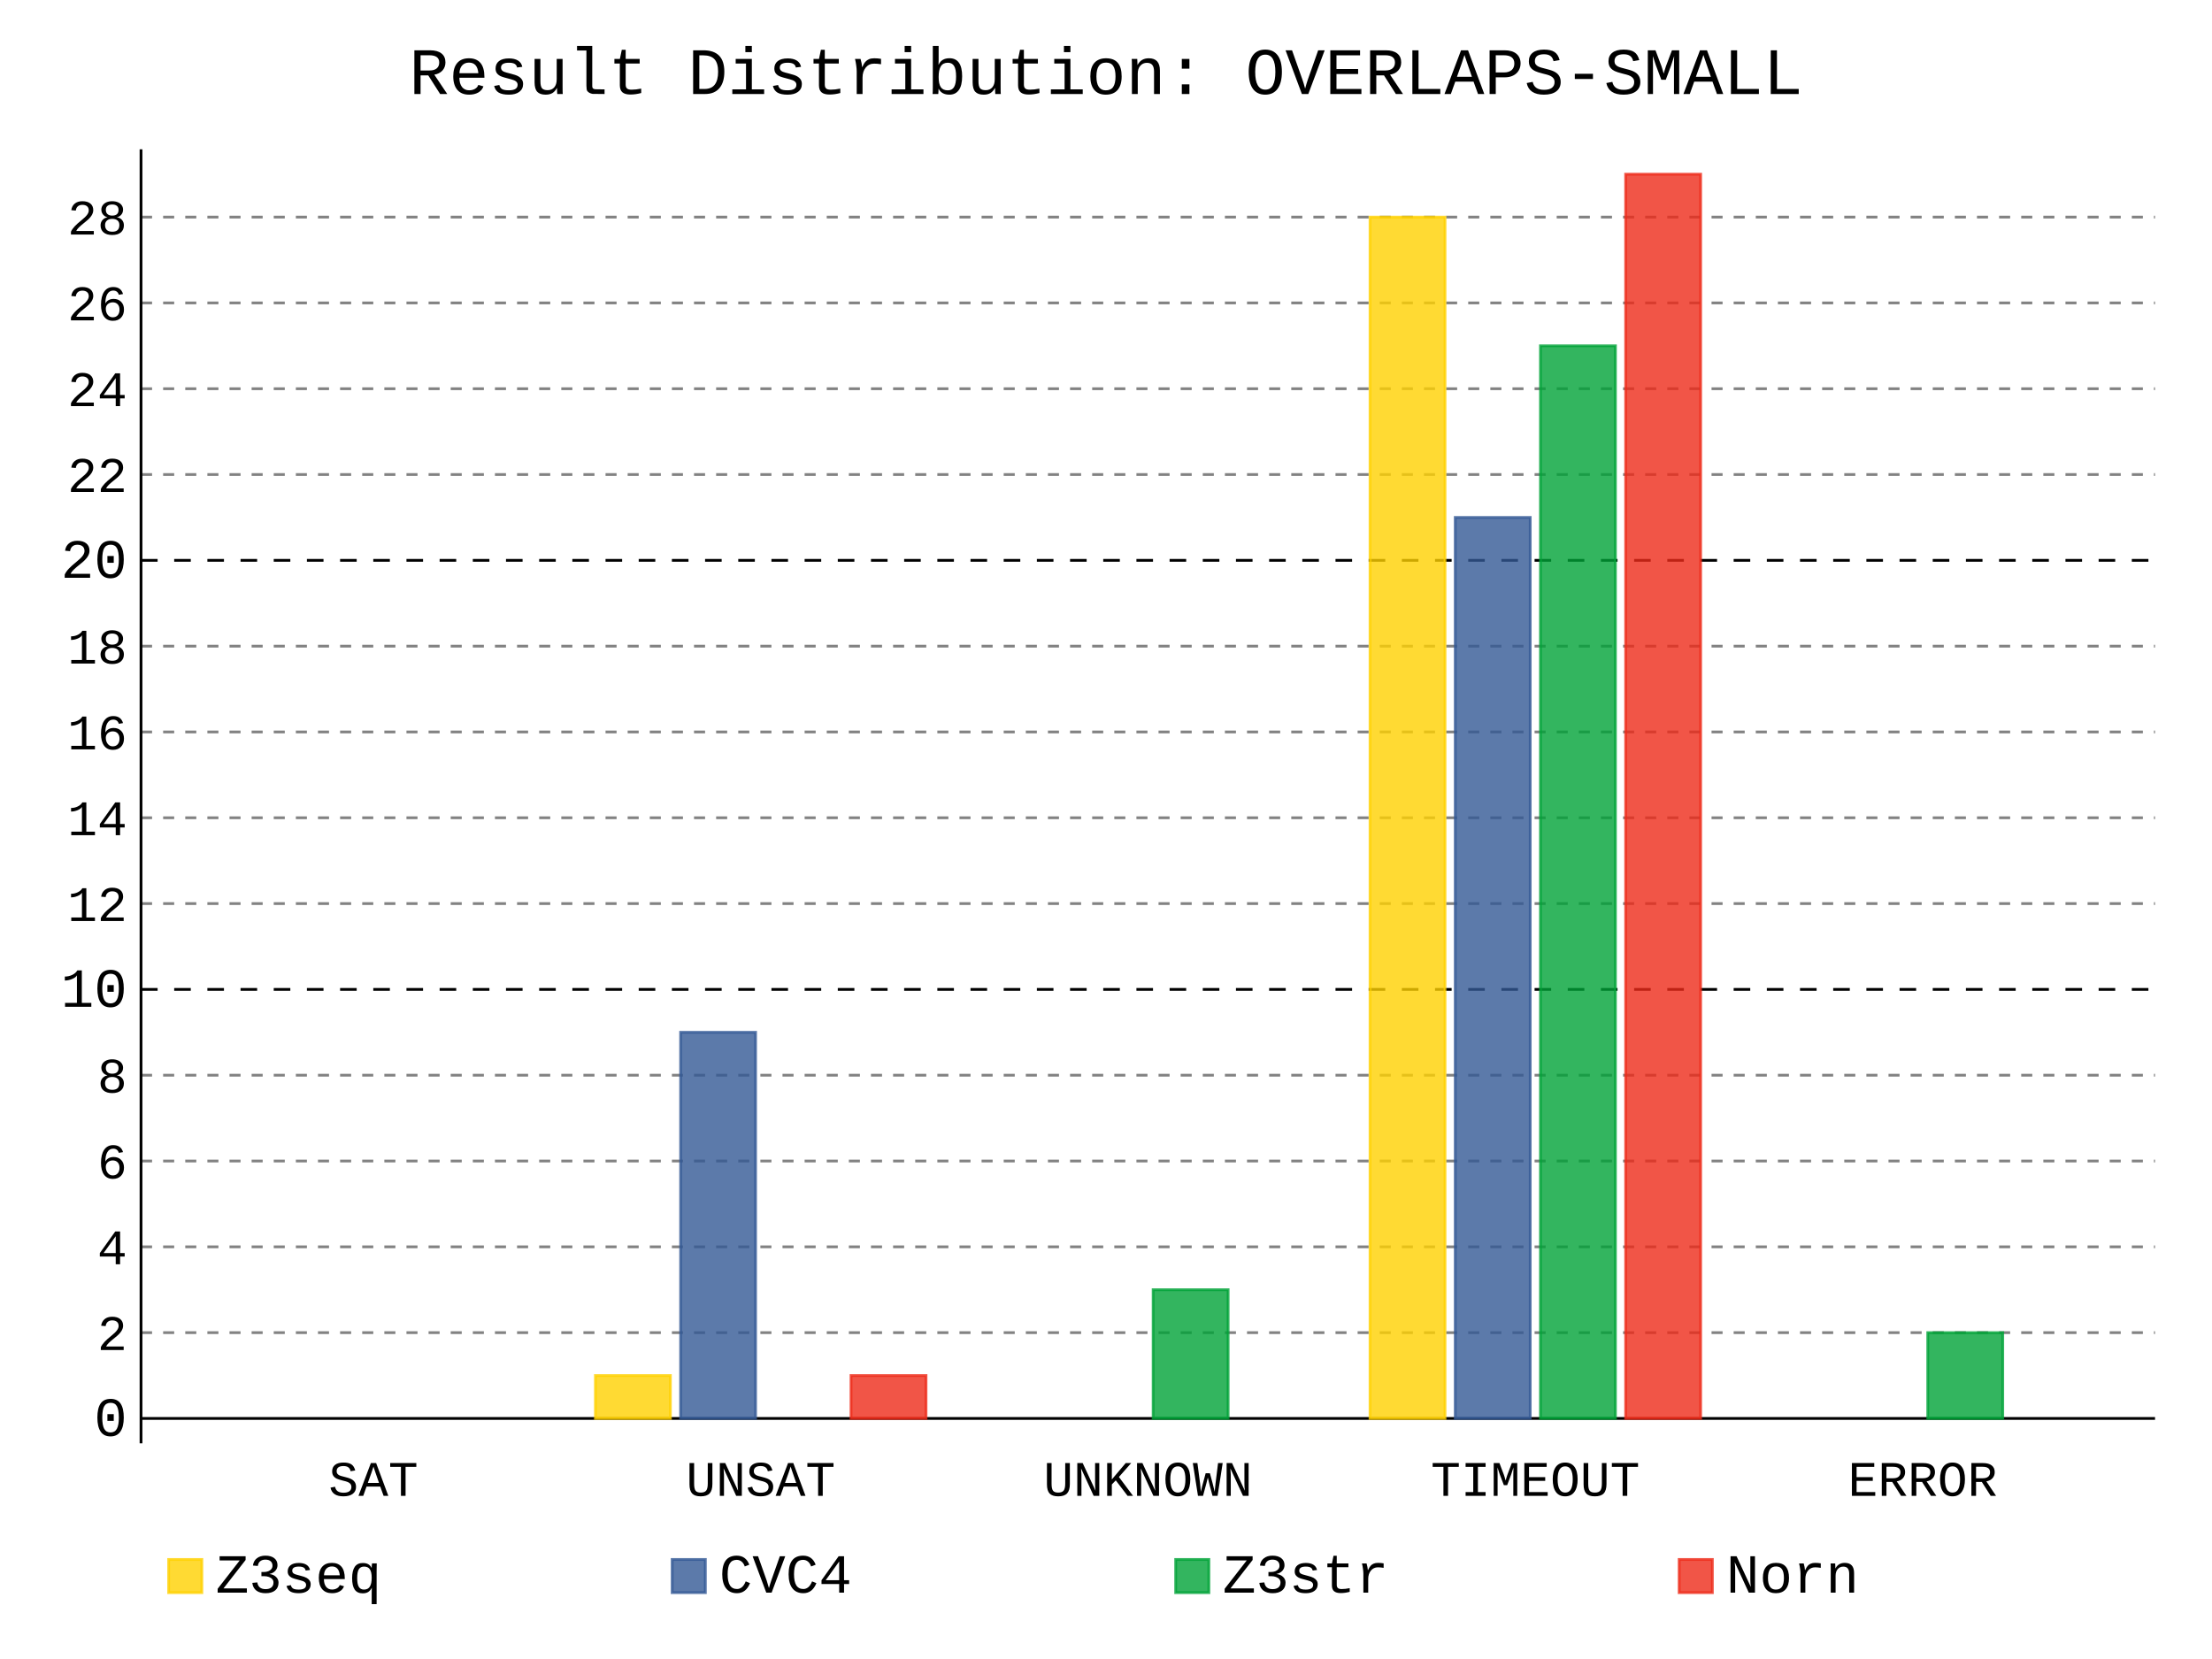
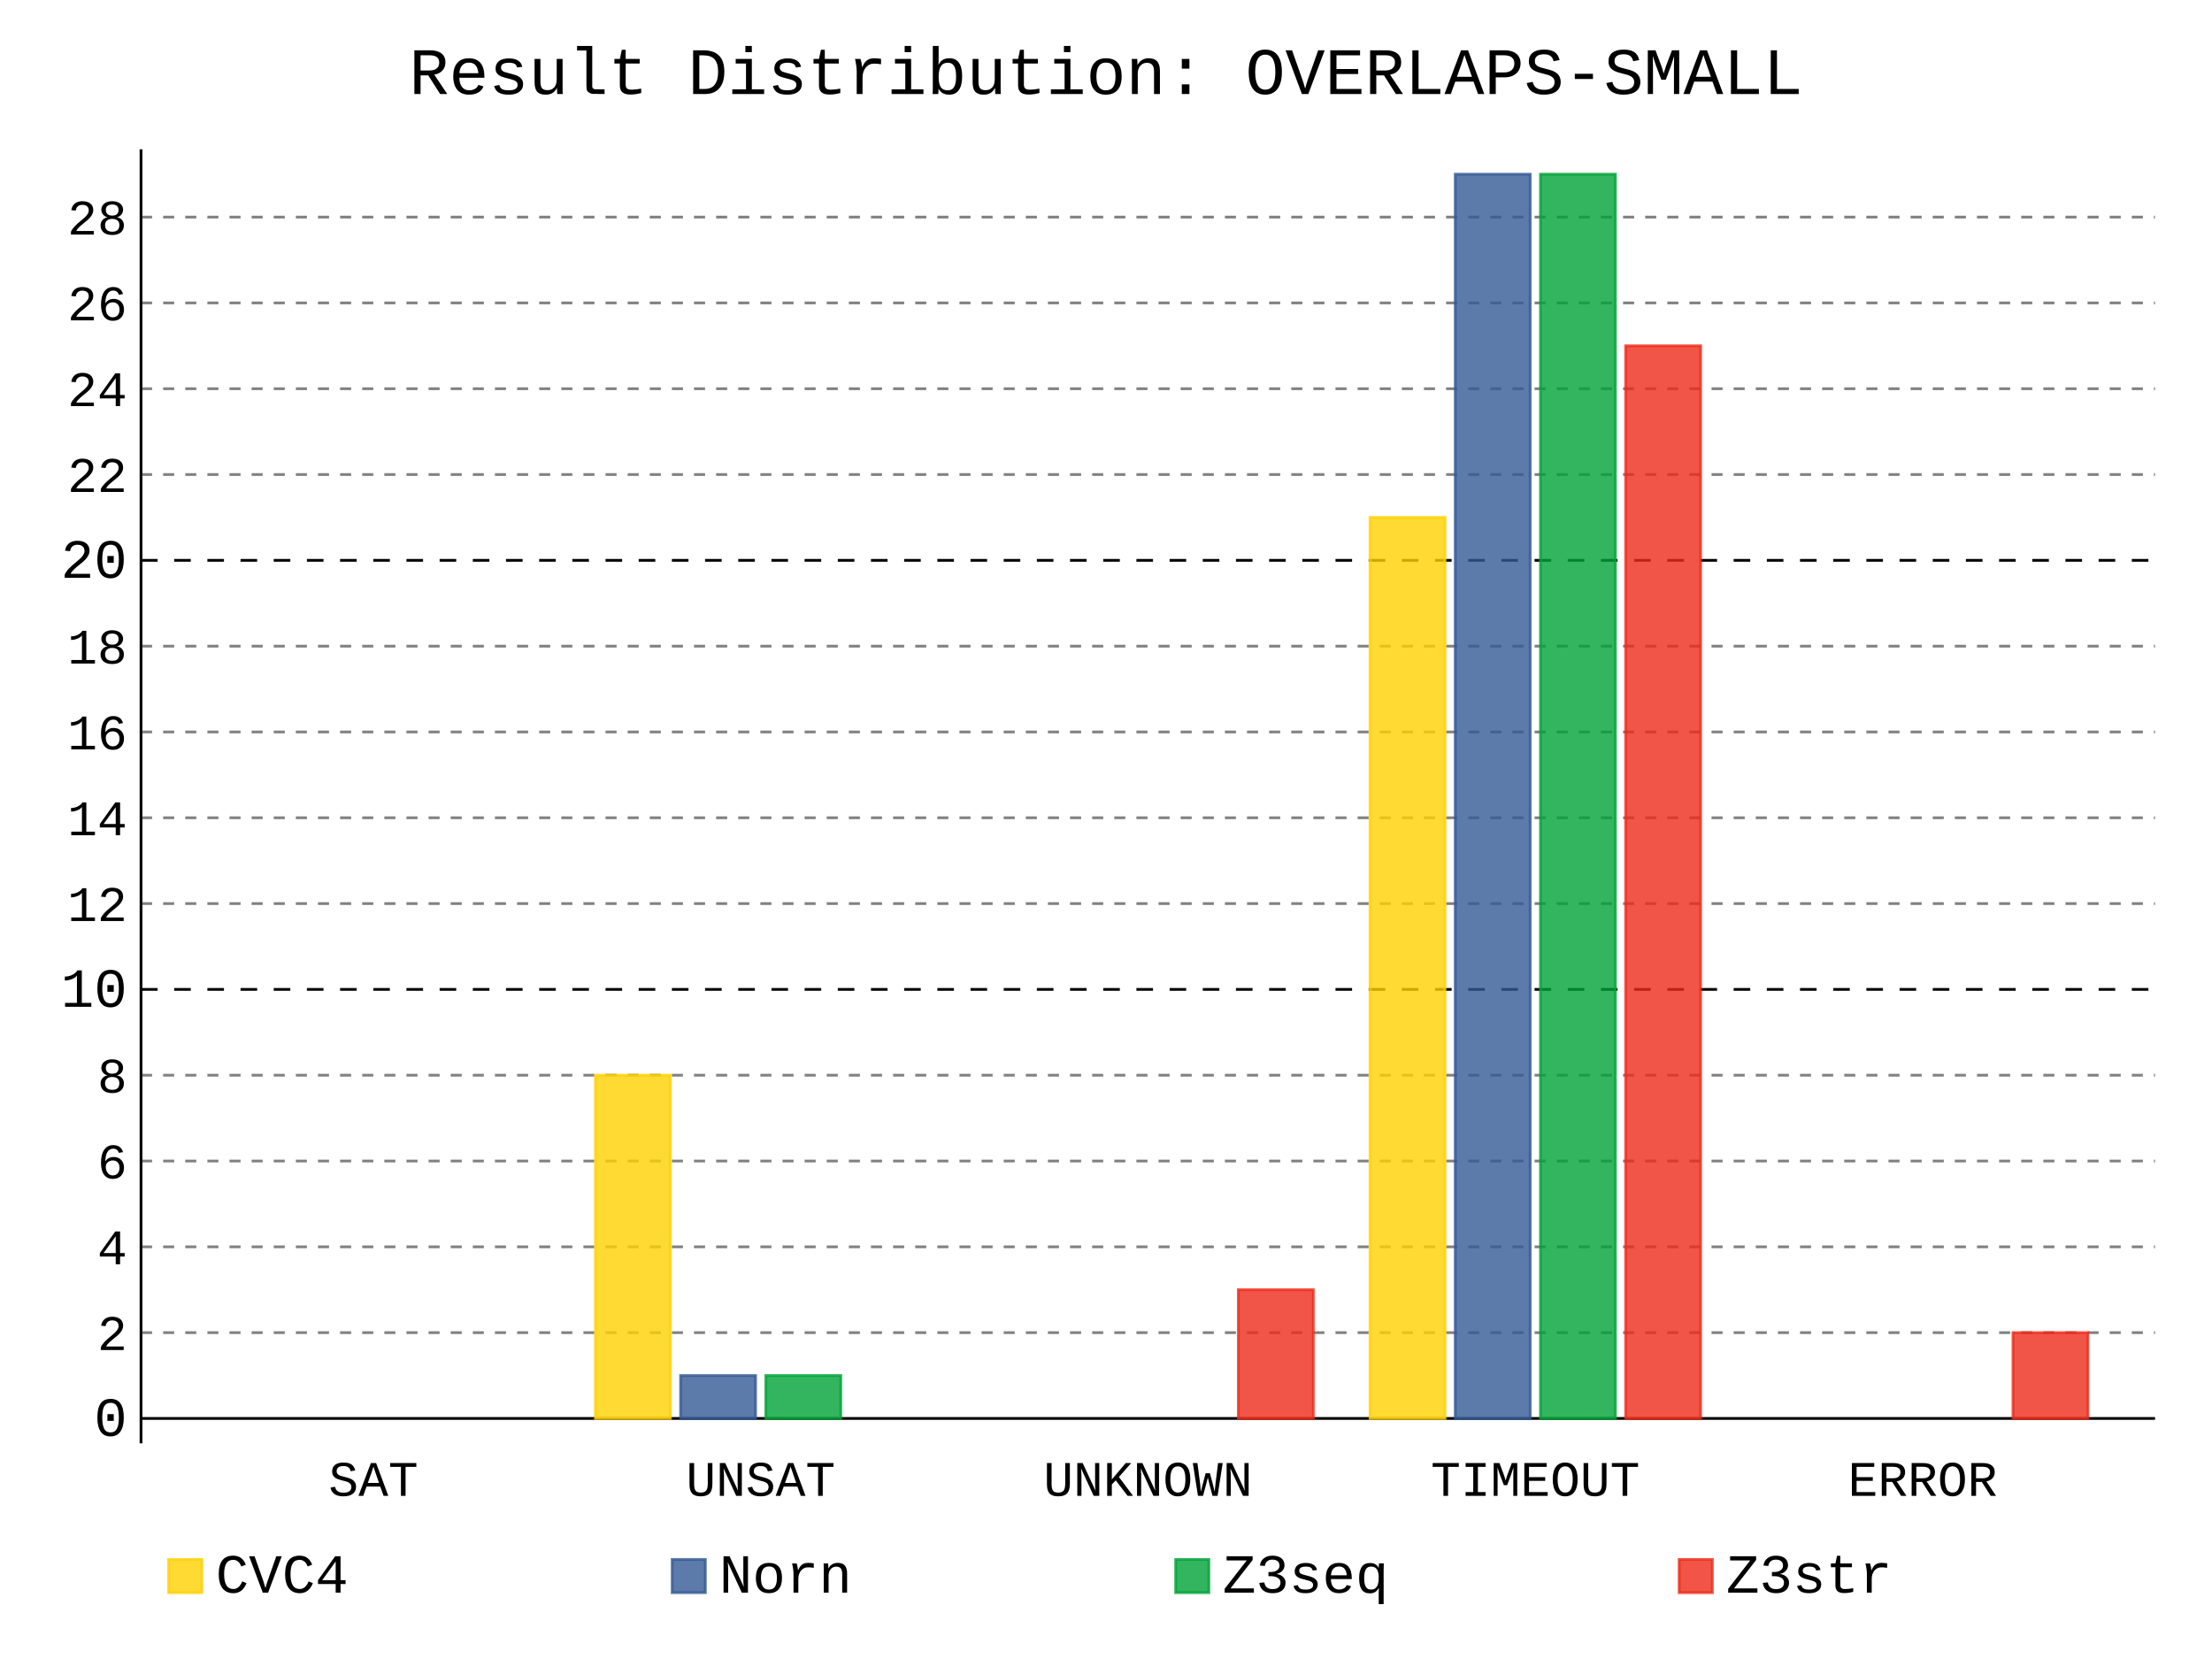
- <svg xmlns="http://www.w3.org/2000/svg" id="chart-5fb377ef-5f19-4d54-b023-c1e5f8ecd42f" class="pygal-chart" viewBox="0 0 800 600">
+ <svg xmlns="http://www.w3.org/2000/svg" id="chart-197fc062-15d6-4f9e-81ff-cb6b479e7606" class="pygal-chart" viewBox="0 0 800 600">
  <defs>
-     <style type="text/css">#chart-5fb377ef-5f19-4d54-b023-c1e5f8ecd42f{-webkit-user-select:none;-webkit-font-smoothing:antialiased;font-family:Consolas,"Liberation Mono",Menlo,Courier,monospace}#chart-5fb377ef-5f19-4d54-b023-c1e5f8ecd42f .title{font-family:Consolas,"Liberation Mono",Menlo,Courier,monospace;font-size:24px}#chart-5fb377ef-5f19-4d54-b023-c1e5f8ecd42f .legends .legend text{font-family:Consolas,"Liberation Mono",Menlo,Courier,monospace;font-size:20px}#chart-5fb377ef-5f19-4d54-b023-c1e5f8ecd42f .axis text{font-family:Consolas,"Liberation Mono",Menlo,Courier,monospace;font-size:18px}#chart-5fb377ef-5f19-4d54-b023-c1e5f8ecd42f .axis text.major{font-family:Consolas,"Liberation Mono",Menlo,Courier,monospace;font-size:20px}#chart-5fb377ef-5f19-4d54-b023-c1e5f8ecd42f .text-overlay text.value{font-family:Consolas,"Liberation Mono",Menlo,Courier,monospace;font-size:22px}#chart-5fb377ef-5f19-4d54-b023-c1e5f8ecd42f .text-overlay text.label{font-family:Consolas,"Liberation Mono",Menlo,Courier,monospace;font-size:20px}#chart-5fb377ef-5f19-4d54-b023-c1e5f8ecd42f .tooltip{font-family:Consolas,"Liberation Mono",Menlo,Courier,monospace;font-size:20px}#chart-5fb377ef-5f19-4d54-b023-c1e5f8ecd42f text.no_data{font-family:Consolas,"Liberation Mono",Menlo,Courier,monospace;font-size:64px}
- #chart-5fb377ef-5f19-4d54-b023-c1e5f8ecd42f{background-color:#FFFFFF}#chart-5fb377ef-5f19-4d54-b023-c1e5f8ecd42f path,#chart-5fb377ef-5f19-4d54-b023-c1e5f8ecd42f line,#chart-5fb377ef-5f19-4d54-b023-c1e5f8ecd42f rect,#chart-5fb377ef-5f19-4d54-b023-c1e5f8ecd42f circle{-webkit-transition:100ms;-moz-transition:100ms;transition:100ms}#chart-5fb377ef-5f19-4d54-b023-c1e5f8ecd42f .graph &gt; .background{fill:#FFFFFF}#chart-5fb377ef-5f19-4d54-b023-c1e5f8ecd42f .plot &gt; .background{fill:#FFFFFF}#chart-5fb377ef-5f19-4d54-b023-c1e5f8ecd42f .graph{fill:#000000}#chart-5fb377ef-5f19-4d54-b023-c1e5f8ecd42f text.no_data{fill:#000000}#chart-5fb377ef-5f19-4d54-b023-c1e5f8ecd42f .title{fill:#000000}#chart-5fb377ef-5f19-4d54-b023-c1e5f8ecd42f .legends .legend text{fill:#000000}#chart-5fb377ef-5f19-4d54-b023-c1e5f8ecd42f .legends .legend:hover text{fill:#000000}#chart-5fb377ef-5f19-4d54-b023-c1e5f8ecd42f .axis .line{stroke:#000000}#chart-5fb377ef-5f19-4d54-b023-c1e5f8ecd42f .axis .guide.line{stroke:#828282}#chart-5fb377ef-5f19-4d54-b023-c1e5f8ecd42f .axis .major.line{stroke:#000000}#chart-5fb377ef-5f19-4d54-b023-c1e5f8ecd42f .axis text.major{fill:#000000}#chart-5fb377ef-5f19-4d54-b023-c1e5f8ecd42f .axis.y .guides:hover .guide.line,#chart-5fb377ef-5f19-4d54-b023-c1e5f8ecd42f .line-graph .axis.x .guides:hover .guide.line,#chart-5fb377ef-5f19-4d54-b023-c1e5f8ecd42f .stackedline-graph .axis.x .guides:hover .guide.line,#chart-5fb377ef-5f19-4d54-b023-c1e5f8ecd42f .xy-graph .axis.x .guides:hover .guide.line{stroke:#000000}#chart-5fb377ef-5f19-4d54-b023-c1e5f8ecd42f .axis .guides:hover text{fill:#000000}#chart-5fb377ef-5f19-4d54-b023-c1e5f8ecd42f .reactive{fill-opacity:.8;stroke-opacity:.8}#chart-5fb377ef-5f19-4d54-b023-c1e5f8ecd42f .ci{stroke:#000000}#chart-5fb377ef-5f19-4d54-b023-c1e5f8ecd42f .reactive.active,#chart-5fb377ef-5f19-4d54-b023-c1e5f8ecd42f .active .reactive{fill-opacity:.9;stroke-opacity:.9;stroke-width:4}#chart-5fb377ef-5f19-4d54-b023-c1e5f8ecd42f .ci .reactive.active{stroke-width:1.5}#chart-5fb377ef-5f19-4d54-b023-c1e5f8ecd42f .series text{fill:#000000}#chart-5fb377ef-5f19-4d54-b023-c1e5f8ecd42f .tooltip rect{fill:#FFFFFF;stroke:#000000;-webkit-transition:opacity 100ms;-moz-transition:opacity 100ms;transition:opacity 100ms}#chart-5fb377ef-5f19-4d54-b023-c1e5f8ecd42f .tooltip .label{fill:#000000}#chart-5fb377ef-5f19-4d54-b023-c1e5f8ecd42f .tooltip .label{fill:#000000}#chart-5fb377ef-5f19-4d54-b023-c1e5f8ecd42f .tooltip .legend{font-size:.8em;fill:#828282}#chart-5fb377ef-5f19-4d54-b023-c1e5f8ecd42f .tooltip .x_label{font-size:.6em;fill:#000000}#chart-5fb377ef-5f19-4d54-b023-c1e5f8ecd42f .tooltip .xlink{font-size:.5em;text-decoration:underline}#chart-5fb377ef-5f19-4d54-b023-c1e5f8ecd42f .tooltip .value{font-size:1.5em}#chart-5fb377ef-5f19-4d54-b023-c1e5f8ecd42f .bound{font-size:.5em}#chart-5fb377ef-5f19-4d54-b023-c1e5f8ecd42f .max-value{font-size:.75em;fill:#828282}#chart-5fb377ef-5f19-4d54-b023-c1e5f8ecd42f .map-element{fill:#FFFFFF;stroke:#828282 !important}#chart-5fb377ef-5f19-4d54-b023-c1e5f8ecd42f .map-element .reactive{fill-opacity:inherit;stroke-opacity:inherit}#chart-5fb377ef-5f19-4d54-b023-c1e5f8ecd42f .color-0,#chart-5fb377ef-5f19-4d54-b023-c1e5f8ecd42f .color-0 a:visited{stroke:#FFD000;fill:#FFD000}#chart-5fb377ef-5f19-4d54-b023-c1e5f8ecd42f .color-1,#chart-5fb377ef-5f19-4d54-b023-c1e5f8ecd42f .color-1 a:visited{stroke:#345995;fill:#345995}#chart-5fb377ef-5f19-4d54-b023-c1e5f8ecd42f .color-2,#chart-5fb377ef-5f19-4d54-b023-c1e5f8ecd42f .color-2 a:visited{stroke:#01A337;fill:#01A337}#chart-5fb377ef-5f19-4d54-b023-c1e5f8ecd42f .color-3,#chart-5fb377ef-5f19-4d54-b023-c1e5f8ecd42f .color-3 a:visited{stroke:#ED2B1A;fill:#ED2B1A}#chart-5fb377ef-5f19-4d54-b023-c1e5f8ecd42f .text-overlay .color-0 text{fill:black}#chart-5fb377ef-5f19-4d54-b023-c1e5f8ecd42f .text-overlay .color-1 text{fill:black}#chart-5fb377ef-5f19-4d54-b023-c1e5f8ecd42f .text-overlay .color-2 text{fill:black}#chart-5fb377ef-5f19-4d54-b023-c1e5f8ecd42f .text-overlay .color-3 text{fill:black}
- #chart-5fb377ef-5f19-4d54-b023-c1e5f8ecd42f text.no_data{text-anchor:middle}#chart-5fb377ef-5f19-4d54-b023-c1e5f8ecd42f .guide.line{fill:none}#chart-5fb377ef-5f19-4d54-b023-c1e5f8ecd42f .centered{text-anchor:middle}#chart-5fb377ef-5f19-4d54-b023-c1e5f8ecd42f .title{text-anchor:middle}#chart-5fb377ef-5f19-4d54-b023-c1e5f8ecd42f .legends .legend text{fill-opacity:1}#chart-5fb377ef-5f19-4d54-b023-c1e5f8ecd42f .axis.x text{text-anchor:middle}#chart-5fb377ef-5f19-4d54-b023-c1e5f8ecd42f .axis.x:not(.web) text[transform]{text-anchor:start}#chart-5fb377ef-5f19-4d54-b023-c1e5f8ecd42f .axis.x:not(.web) text[transform].backwards{text-anchor:end}#chart-5fb377ef-5f19-4d54-b023-c1e5f8ecd42f .axis.y text{text-anchor:end}#chart-5fb377ef-5f19-4d54-b023-c1e5f8ecd42f .axis.y text[transform].backwards{text-anchor:start}#chart-5fb377ef-5f19-4d54-b023-c1e5f8ecd42f .axis.y2 text{text-anchor:start}#chart-5fb377ef-5f19-4d54-b023-c1e5f8ecd42f .axis.y2 text[transform].backwards{text-anchor:end}#chart-5fb377ef-5f19-4d54-b023-c1e5f8ecd42f .axis .guide.line{stroke-dasharray:4,4}#chart-5fb377ef-5f19-4d54-b023-c1e5f8ecd42f .axis .major.guide.line{stroke-dasharray:6,6}#chart-5fb377ef-5f19-4d54-b023-c1e5f8ecd42f .horizontal .axis.y .guide.line,#chart-5fb377ef-5f19-4d54-b023-c1e5f8ecd42f .horizontal .axis.y2 .guide.line,#chart-5fb377ef-5f19-4d54-b023-c1e5f8ecd42f .vertical .axis.x .guide.line{opacity:0}#chart-5fb377ef-5f19-4d54-b023-c1e5f8ecd42f .horizontal .axis.always_show .guide.line,#chart-5fb377ef-5f19-4d54-b023-c1e5f8ecd42f .vertical .axis.always_show .guide.line{opacity:1 !important}#chart-5fb377ef-5f19-4d54-b023-c1e5f8ecd42f .axis.y .guides:hover .guide.line,#chart-5fb377ef-5f19-4d54-b023-c1e5f8ecd42f .axis.y2 .guides:hover .guide.line,#chart-5fb377ef-5f19-4d54-b023-c1e5f8ecd42f .axis.x .guides:hover .guide.line{opacity:1}#chart-5fb377ef-5f19-4d54-b023-c1e5f8ecd42f .axis .guides:hover text{opacity:1}#chart-5fb377ef-5f19-4d54-b023-c1e5f8ecd42f .nofill{fill:none}#chart-5fb377ef-5f19-4d54-b023-c1e5f8ecd42f .subtle-fill{fill-opacity:.2}#chart-5fb377ef-5f19-4d54-b023-c1e5f8ecd42f .dot{stroke-width:1px;fill-opacity:1}#chart-5fb377ef-5f19-4d54-b023-c1e5f8ecd42f .dot.active{stroke-width:5px}#chart-5fb377ef-5f19-4d54-b023-c1e5f8ecd42f .dot.negative{fill:transparent}#chart-5fb377ef-5f19-4d54-b023-c1e5f8ecd42f text,#chart-5fb377ef-5f19-4d54-b023-c1e5f8ecd42f tspan{stroke:none !important}#chart-5fb377ef-5f19-4d54-b023-c1e5f8ecd42f .series text.active{opacity:1}#chart-5fb377ef-5f19-4d54-b023-c1e5f8ecd42f .tooltip rect{fill-opacity:.95;stroke-width:.5}#chart-5fb377ef-5f19-4d54-b023-c1e5f8ecd42f .tooltip text{fill-opacity:1}#chart-5fb377ef-5f19-4d54-b023-c1e5f8ecd42f .showable{visibility:hidden}#chart-5fb377ef-5f19-4d54-b023-c1e5f8ecd42f .showable.shown{visibility:visible}#chart-5fb377ef-5f19-4d54-b023-c1e5f8ecd42f .gauge-background{fill:rgba(229,229,229,1);stroke:none}#chart-5fb377ef-5f19-4d54-b023-c1e5f8ecd42f .bg-lines{stroke:#FFFFFF;stroke-width:2px}</style>
+     <style type="text/css">#chart-197fc062-15d6-4f9e-81ff-cb6b479e7606{-webkit-user-select:none;-webkit-font-smoothing:antialiased;font-family:Consolas,"Liberation Mono",Menlo,Courier,monospace}#chart-197fc062-15d6-4f9e-81ff-cb6b479e7606 .title{font-family:Consolas,"Liberation Mono",Menlo,Courier,monospace;font-size:24px}#chart-197fc062-15d6-4f9e-81ff-cb6b479e7606 .legends .legend text{font-family:Consolas,"Liberation Mono",Menlo,Courier,monospace;font-size:20px}#chart-197fc062-15d6-4f9e-81ff-cb6b479e7606 .axis text{font-family:Consolas,"Liberation Mono",Menlo,Courier,monospace;font-size:18px}#chart-197fc062-15d6-4f9e-81ff-cb6b479e7606 .axis text.major{font-family:Consolas,"Liberation Mono",Menlo,Courier,monospace;font-size:20px}#chart-197fc062-15d6-4f9e-81ff-cb6b479e7606 .text-overlay text.value{font-family:Consolas,"Liberation Mono",Menlo,Courier,monospace;font-size:22px}#chart-197fc062-15d6-4f9e-81ff-cb6b479e7606 .text-overlay text.label{font-family:Consolas,"Liberation Mono",Menlo,Courier,monospace;font-size:20px}#chart-197fc062-15d6-4f9e-81ff-cb6b479e7606 .tooltip{font-family:Consolas,"Liberation Mono",Menlo,Courier,monospace;font-size:20px}#chart-197fc062-15d6-4f9e-81ff-cb6b479e7606 text.no_data{font-family:Consolas,"Liberation Mono",Menlo,Courier,monospace;font-size:64px}
+ #chart-197fc062-15d6-4f9e-81ff-cb6b479e7606{background-color:#FFFFFF}#chart-197fc062-15d6-4f9e-81ff-cb6b479e7606 path,#chart-197fc062-15d6-4f9e-81ff-cb6b479e7606 line,#chart-197fc062-15d6-4f9e-81ff-cb6b479e7606 rect,#chart-197fc062-15d6-4f9e-81ff-cb6b479e7606 circle{-webkit-transition:100ms;-moz-transition:100ms;transition:100ms}#chart-197fc062-15d6-4f9e-81ff-cb6b479e7606 .graph &gt; .background{fill:#FFFFFF}#chart-197fc062-15d6-4f9e-81ff-cb6b479e7606 .plot &gt; .background{fill:#FFFFFF}#chart-197fc062-15d6-4f9e-81ff-cb6b479e7606 .graph{fill:#000000}#chart-197fc062-15d6-4f9e-81ff-cb6b479e7606 text.no_data{fill:#000000}#chart-197fc062-15d6-4f9e-81ff-cb6b479e7606 .title{fill:#000000}#chart-197fc062-15d6-4f9e-81ff-cb6b479e7606 .legends .legend text{fill:#000000}#chart-197fc062-15d6-4f9e-81ff-cb6b479e7606 .legends .legend:hover text{fill:#000000}#chart-197fc062-15d6-4f9e-81ff-cb6b479e7606 .axis .line{stroke:#000000}#chart-197fc062-15d6-4f9e-81ff-cb6b479e7606 .axis .guide.line{stroke:#828282}#chart-197fc062-15d6-4f9e-81ff-cb6b479e7606 .axis .major.line{stroke:#000000}#chart-197fc062-15d6-4f9e-81ff-cb6b479e7606 .axis text.major{fill:#000000}#chart-197fc062-15d6-4f9e-81ff-cb6b479e7606 .axis.y .guides:hover .guide.line,#chart-197fc062-15d6-4f9e-81ff-cb6b479e7606 .line-graph .axis.x .guides:hover .guide.line,#chart-197fc062-15d6-4f9e-81ff-cb6b479e7606 .stackedline-graph .axis.x .guides:hover .guide.line,#chart-197fc062-15d6-4f9e-81ff-cb6b479e7606 .xy-graph .axis.x .guides:hover .guide.line{stroke:#000000}#chart-197fc062-15d6-4f9e-81ff-cb6b479e7606 .axis .guides:hover text{fill:#000000}#chart-197fc062-15d6-4f9e-81ff-cb6b479e7606 .reactive{fill-opacity:.8;stroke-opacity:.8}#chart-197fc062-15d6-4f9e-81ff-cb6b479e7606 .ci{stroke:#000000}#chart-197fc062-15d6-4f9e-81ff-cb6b479e7606 .reactive.active,#chart-197fc062-15d6-4f9e-81ff-cb6b479e7606 .active .reactive{fill-opacity:.9;stroke-opacity:.9;stroke-width:4}#chart-197fc062-15d6-4f9e-81ff-cb6b479e7606 .ci .reactive.active{stroke-width:1.5}#chart-197fc062-15d6-4f9e-81ff-cb6b479e7606 .series text{fill:#000000}#chart-197fc062-15d6-4f9e-81ff-cb6b479e7606 .tooltip rect{fill:#FFFFFF;stroke:#000000;-webkit-transition:opacity 100ms;-moz-transition:opacity 100ms;transition:opacity 100ms}#chart-197fc062-15d6-4f9e-81ff-cb6b479e7606 .tooltip .label{fill:#000000}#chart-197fc062-15d6-4f9e-81ff-cb6b479e7606 .tooltip .label{fill:#000000}#chart-197fc062-15d6-4f9e-81ff-cb6b479e7606 .tooltip .legend{font-size:.8em;fill:#828282}#chart-197fc062-15d6-4f9e-81ff-cb6b479e7606 .tooltip .x_label{font-size:.6em;fill:#000000}#chart-197fc062-15d6-4f9e-81ff-cb6b479e7606 .tooltip .xlink{font-size:.5em;text-decoration:underline}#chart-197fc062-15d6-4f9e-81ff-cb6b479e7606 .tooltip .value{font-size:1.5em}#chart-197fc062-15d6-4f9e-81ff-cb6b479e7606 .bound{font-size:.5em}#chart-197fc062-15d6-4f9e-81ff-cb6b479e7606 .max-value{font-size:.75em;fill:#828282}#chart-197fc062-15d6-4f9e-81ff-cb6b479e7606 .map-element{fill:#FFFFFF;stroke:#828282 !important}#chart-197fc062-15d6-4f9e-81ff-cb6b479e7606 .map-element .reactive{fill-opacity:inherit;stroke-opacity:inherit}#chart-197fc062-15d6-4f9e-81ff-cb6b479e7606 .color-0,#chart-197fc062-15d6-4f9e-81ff-cb6b479e7606 .color-0 a:visited{stroke:#FFD000;fill:#FFD000}#chart-197fc062-15d6-4f9e-81ff-cb6b479e7606 .color-1,#chart-197fc062-15d6-4f9e-81ff-cb6b479e7606 .color-1 a:visited{stroke:#345995;fill:#345995}#chart-197fc062-15d6-4f9e-81ff-cb6b479e7606 .color-2,#chart-197fc062-15d6-4f9e-81ff-cb6b479e7606 .color-2 a:visited{stroke:#01A337;fill:#01A337}#chart-197fc062-15d6-4f9e-81ff-cb6b479e7606 .color-3,#chart-197fc062-15d6-4f9e-81ff-cb6b479e7606 .color-3 a:visited{stroke:#ED2B1A;fill:#ED2B1A}#chart-197fc062-15d6-4f9e-81ff-cb6b479e7606 .text-overlay .color-0 text{fill:black}#chart-197fc062-15d6-4f9e-81ff-cb6b479e7606 .text-overlay .color-1 text{fill:black}#chart-197fc062-15d6-4f9e-81ff-cb6b479e7606 .text-overlay .color-2 text{fill:black}#chart-197fc062-15d6-4f9e-81ff-cb6b479e7606 .text-overlay .color-3 text{fill:black}
+ #chart-197fc062-15d6-4f9e-81ff-cb6b479e7606 text.no_data{text-anchor:middle}#chart-197fc062-15d6-4f9e-81ff-cb6b479e7606 .guide.line{fill:none}#chart-197fc062-15d6-4f9e-81ff-cb6b479e7606 .centered{text-anchor:middle}#chart-197fc062-15d6-4f9e-81ff-cb6b479e7606 .title{text-anchor:middle}#chart-197fc062-15d6-4f9e-81ff-cb6b479e7606 .legends .legend text{fill-opacity:1}#chart-197fc062-15d6-4f9e-81ff-cb6b479e7606 .axis.x text{text-anchor:middle}#chart-197fc062-15d6-4f9e-81ff-cb6b479e7606 .axis.x:not(.web) text[transform]{text-anchor:start}#chart-197fc062-15d6-4f9e-81ff-cb6b479e7606 .axis.x:not(.web) text[transform].backwards{text-anchor:end}#chart-197fc062-15d6-4f9e-81ff-cb6b479e7606 .axis.y text{text-anchor:end}#chart-197fc062-15d6-4f9e-81ff-cb6b479e7606 .axis.y text[transform].backwards{text-anchor:start}#chart-197fc062-15d6-4f9e-81ff-cb6b479e7606 .axis.y2 text{text-anchor:start}#chart-197fc062-15d6-4f9e-81ff-cb6b479e7606 .axis.y2 text[transform].backwards{text-anchor:end}#chart-197fc062-15d6-4f9e-81ff-cb6b479e7606 .axis .guide.line{stroke-dasharray:4,4}#chart-197fc062-15d6-4f9e-81ff-cb6b479e7606 .axis .major.guide.line{stroke-dasharray:6,6}#chart-197fc062-15d6-4f9e-81ff-cb6b479e7606 .horizontal .axis.y .guide.line,#chart-197fc062-15d6-4f9e-81ff-cb6b479e7606 .horizontal .axis.y2 .guide.line,#chart-197fc062-15d6-4f9e-81ff-cb6b479e7606 .vertical .axis.x .guide.line{opacity:0}#chart-197fc062-15d6-4f9e-81ff-cb6b479e7606 .horizontal .axis.always_show .guide.line,#chart-197fc062-15d6-4f9e-81ff-cb6b479e7606 .vertical .axis.always_show .guide.line{opacity:1 !important}#chart-197fc062-15d6-4f9e-81ff-cb6b479e7606 .axis.y .guides:hover .guide.line,#chart-197fc062-15d6-4f9e-81ff-cb6b479e7606 .axis.y2 .guides:hover .guide.line,#chart-197fc062-15d6-4f9e-81ff-cb6b479e7606 .axis.x .guides:hover .guide.line{opacity:1}#chart-197fc062-15d6-4f9e-81ff-cb6b479e7606 .axis .guides:hover text{opacity:1}#chart-197fc062-15d6-4f9e-81ff-cb6b479e7606 .nofill{fill:none}#chart-197fc062-15d6-4f9e-81ff-cb6b479e7606 .subtle-fill{fill-opacity:.2}#chart-197fc062-15d6-4f9e-81ff-cb6b479e7606 .dot{stroke-width:1px;fill-opacity:1}#chart-197fc062-15d6-4f9e-81ff-cb6b479e7606 .dot.active{stroke-width:5px}#chart-197fc062-15d6-4f9e-81ff-cb6b479e7606 .dot.negative{fill:transparent}#chart-197fc062-15d6-4f9e-81ff-cb6b479e7606 text,#chart-197fc062-15d6-4f9e-81ff-cb6b479e7606 tspan{stroke:none !important}#chart-197fc062-15d6-4f9e-81ff-cb6b479e7606 .series text.active{opacity:1}#chart-197fc062-15d6-4f9e-81ff-cb6b479e7606 .tooltip rect{fill-opacity:.95;stroke-width:.5}#chart-197fc062-15d6-4f9e-81ff-cb6b479e7606 .tooltip text{fill-opacity:1}#chart-197fc062-15d6-4f9e-81ff-cb6b479e7606 .showable{visibility:hidden}#chart-197fc062-15d6-4f9e-81ff-cb6b479e7606 .showable.shown{visibility:visible}#chart-197fc062-15d6-4f9e-81ff-cb6b479e7606 .gauge-background{fill:rgba(229,229,229,1);stroke:none}#chart-197fc062-15d6-4f9e-81ff-cb6b479e7606 .bg-lines{stroke:#FFFFFF;stroke-width:2px}</style>
  </defs>
  <g class="graph bar-graph vertical">
    <rect class="background" height="600" width="800" x="0" y="0" />
    <g class="plot" transform="translate(51, 54)">
      <rect class="background" height="468.0" width="728.4" x="0" y="0" />
      <g class="axis y always_show">
        <g class="guides">
          <path class="axis major line" d="M0 459 h728.4" />
          <text class="major" x="-5" y="465.3">0</text>
        </g>
        <g class="guides">
          <path class="guide line" d="M0 427.966 h728.4" />
          <text class="" x="-5" y="434.266">2</text>
        </g>
        <g class="guides">
          <path class="guide line" d="M0 396.931 h728.4" />
          <text class="" x="-5" y="403.231">4</text>
        </g>
        <g class="guides">
          <path class="guide line" d="M0 365.897 h728.4" />
          <text class="" x="-5" y="372.197">6</text>
        </g>
        <g class="guides">
          <path class="guide line" d="M0 334.862 h728.4" />
          <text class="" x="-5" y="341.162">8</text>
        </g>
        <g class="guides">
          <path class="major guide line" d="M0 303.828 h728.4" />
          <text class="major" x="-5" y="310.128">10</text>
        </g>
        <g class="guides">
          <path class="guide line" d="M0 272.793 h728.4" />
          <text class="" x="-5" y="279.093">12</text>
        </g>
        <g class="guides">
          <path class="guide line" d="M0 241.759 h728.4" />
          <text class="" x="-5" y="248.059">14</text>
        </g>
        <g class="guides">
          <path class="guide line" d="M0 210.724 h728.4" />
          <text class="" x="-5" y="217.024">16</text>
        </g>
        <g class="guides">
          <path class="guide line" d="M0 179.69 h728.4" />
          <text class="" x="-5" y="185.99">18</text>
        </g>
        <g class="guides">
          <path class="major guide line" d="M0 148.655 h728.4" />
          <text class="major" x="-5" y="154.955">20</text>
        </g>
        <g class="guides">
          <path class="guide line" d="M0 117.621 h728.4" />
          <text class="" x="-5" y="123.921">22</text>
        </g>
        <g class="guides">
          <path class="guide line" d="M0 86.586 h728.4" />
          <text class="" x="-5" y="92.886">24</text>
        </g>
        <g class="guides">
          <path class="guide line" d="M0 55.552 h728.4" />
          <text class="" x="-5" y="61.852">26</text>
        </g>
        <g class="guides">
          <path class="guide line" d="M0 24.517 h728.4" />
          <text class="" x="-5" y="30.817">28</text>
        </g>
      </g>
      <g class="axis x">
        <path class="line" d="M0 0 v468" />
        <g class="guides">
          <path class="guide line" d="M84.046 0 v468" />
          <text class="" x="84.046" y="487.0">SAT</text>
        </g>
        <g class="guides">
          <path class="guide line" d="M224.123 0 v468" />
          <text class="" x="224.123" y="487.0">UNSAT</text>
        </g>
        <g class="guides">
          <path class="guide line" d="M364.2 0 v468" />
          <text class="" x="364.2" y="487.0">UNKNOWN</text>
        </g>
        <g class="guides">
          <path class="guide line" d="M504.277 0 v468" />
          <text class="" x="504.277" y="487.0">TIMEOUT</text>
        </g>
        <g class="guides">
          <path class="guide line" d="M644.354 0 v468" />
          <text class="" x="644.354" y="487.0">ERROR</text>
        </g>
      </g>
      <g class="series serie-0 color-0">
        <g class="bars">
          <g class="bar">
            <rect class="rect reactive tooltip-trigger" height="0.0" rx="0" ry="0" width="27.119" x="24.261" y="459.0" />
          </g>
          <g class="bar">
-             <rect class="rect reactive tooltip-trigger" height="15.517" rx="0" ry="0" width="27.119" x="164.338" y="443.483" />
+             <rect class="rect reactive tooltip-trigger" height="124.138" rx="0" ry="0" width="27.119" x="164.338" y="334.862" />
          </g>
          <g class="bar">
            <rect class="rect reactive tooltip-trigger" height="0.0" rx="0" ry="0" width="27.119" x="304.415" y="459.0" />
          </g>
          <g class="bar">
-             <rect class="rect reactive tooltip-trigger" height="434.483" rx="0" ry="0" width="27.119" x="444.492" y="24.517" />
+             <rect class="rect reactive tooltip-trigger" height="325.862" rx="0" ry="0" width="27.119" x="444.492" y="133.138" />
          </g>
          <g class="bar">
            <rect class="rect reactive tooltip-trigger" height="0.0" rx="0" ry="0" width="27.119" x="584.569" y="459.0" />
          </g>
        </g>
      </g>
      <g class="series serie-1 color-1">
        <g class="bars">
          <g class="bar">
            <rect class="rect reactive tooltip-trigger" height="0.0" rx="0" ry="0" width="27.119" x="55.078" y="459.0" />
          </g>
          <g class="bar">
-             <rect class="rect reactive tooltip-trigger" height="139.655" rx="0" ry="0" width="27.119" x="195.155" y="319.345" />
+             <rect class="rect reactive tooltip-trigger" height="15.517" rx="0" ry="0" width="27.119" x="195.155" y="443.483" />
          </g>
          <g class="bar">
            <rect class="rect reactive tooltip-trigger" height="0.0" rx="0" ry="0" width="27.119" x="335.232" y="459.0" />
          </g>
          <g class="bar">
-             <rect class="rect reactive tooltip-trigger" height="325.862" rx="0" ry="0" width="27.119" x="475.309" y="133.138" />
+             <rect class="rect reactive tooltip-trigger" height="450.0" rx="0" ry="0" width="27.119" x="475.309" y="9.0" />
          </g>
          <g class="bar">
            <rect class="rect reactive tooltip-trigger" height="0.0" rx="0" ry="0" width="27.119" x="615.386" y="459.0" />
          </g>
        </g>
      </g>
      <g class="series serie-2 color-2">
        <g class="bars">
          <g class="bar">
            <rect class="rect reactive tooltip-trigger" height="0.0" rx="0" ry="0" width="27.119" x="85.895" y="459.0" />
          </g>
          <g class="bar">
-             <rect class="rect reactive tooltip-trigger" height="0.0" rx="0" ry="0" width="27.119" x="225.972" y="459.0" />
-           </g>
-           <g class="bar">
-             <rect class="rect reactive tooltip-trigger" height="46.552" rx="0" ry="0" width="27.119" x="366.049" y="412.448" />
-           </g>
-           <g class="bar">
-             <rect class="rect reactive tooltip-trigger" height="387.931" rx="0" ry="0" width="27.119" x="506.126" y="71.069" />
-           </g>
-           <g class="bar">
-             <rect class="rect reactive tooltip-trigger" height="31.034" rx="0" ry="0" width="27.119" x="646.203" y="427.966" />
+             <rect class="rect reactive tooltip-trigger" height="15.517" rx="0" ry="0" width="27.119" x="225.972" y="443.483" />
+           </g>
+           <g class="bar">
+             <rect class="rect reactive tooltip-trigger" height="0.0" rx="0" ry="0" width="27.119" x="366.049" y="459.0" />
+           </g>
+           <g class="bar">
+             <rect class="rect reactive tooltip-trigger" height="450.0" rx="0" ry="0" width="27.119" x="506.126" y="9.0" />
+           </g>
+           <g class="bar">
+             <rect class="rect reactive tooltip-trigger" height="0.0" rx="0" ry="0" width="27.119" x="646.203" y="459.0" />
          </g>
        </g>
      </g>
      <g class="series serie-3 color-3">
        <g class="bars">
          <g class="bar">
            <rect class="rect reactive tooltip-trigger" height="0.0" rx="0" ry="0" width="27.119" x="116.712" y="459.0" />
          </g>
          <g class="bar">
-             <rect class="rect reactive tooltip-trigger" height="15.517" rx="0" ry="0" width="27.119" x="256.789" y="443.483" />
-           </g>
-           <g class="bar">
-             <rect class="rect reactive tooltip-trigger" height="0.0" rx="0" ry="0" width="27.119" x="396.866" y="459.0" />
-           </g>
-           <g class="bar">
-             <rect class="rect reactive tooltip-trigger" height="450.0" rx="0" ry="0" width="27.119" x="536.943" y="9.0" />
-           </g>
-           <g class="bar">
-             <rect class="rect reactive tooltip-trigger" height="0.0" rx="0" ry="0" width="27.119" x="677.02" y="459.0" />
+             <rect class="rect reactive tooltip-trigger" height="0.0" rx="0" ry="0" width="27.119" x="256.789" y="459.0" />
+           </g>
+           <g class="bar">
+             <rect class="rect reactive tooltip-trigger" height="46.552" rx="0" ry="0" width="27.119" x="396.866" y="412.448" />
+           </g>
+           <g class="bar">
+             <rect class="rect reactive tooltip-trigger" height="387.931" rx="0" ry="0" width="27.119" x="536.943" y="71.069" />
+           </g>
+           <g class="bar">
+             <rect class="rect reactive tooltip-trigger" height="31.034" rx="0" ry="0" width="27.119" x="677.02" y="427.966" />
          </g>
        </g>
      </g>
    </g>
    <g class="titles">
      <text class="title plot_title" x="400.0" y="34">Result Distribution: OVERLAPS-SMALL</text>
    </g>
    <g class="plot overlay" transform="translate(51, 54)">
      <g class="series serie-0 color-0" />
      <g class="series serie-1 color-1" />
      <g class="series serie-2 color-2" />
      <g class="series serie-3 color-3" />
    </g>
    <g class="plot text-overlay" transform="translate(51, 54)">
      <g class="series serie-0 color-0" />
      <g class="series serie-1 color-1" />
      <g class="series serie-2 color-2" />
      <g class="series serie-3 color-3" />
    </g>
    <g class="plot tooltip-overlay" transform="translate(51, 54)">
      <g class="tooltip" style="opacity: 0" transform="translate(0 0)">
        <rect class="tooltip-box" height="0" rx="10" ry="10" width="0" />
        <g class="text" />
      </g>
    </g>
    <g class="legends" transform="translate(61, 560)">
      <g class="legend reactive activate-serie" id="activate-serie-0">
        <rect class="color-0 reactive" height="12" width="12" x="0.0" y="4.0" />
-         <text x="17.0" y="16.0">Z3seq</text>
+         <text x="17.0" y="16.0">CVC4</text>
      </g>
      <g class="legend reactive activate-serie" id="activate-serie-1">
        <rect class="color-1 reactive" height="12" width="12" x="182.1" y="4.0" />
-         <text x="199.1" y="16.0">CVC4</text>
+         <text x="199.1" y="16.0">Norn</text>
      </g>
      <g class="legend reactive activate-serie" id="activate-serie-2">
        <rect class="color-2 reactive" height="12" width="12" x="364.2" y="4.0" />
-         <text x="381.2" y="16.0">Z3str</text>
+         <text x="381.2" y="16.0">Z3seq</text>
      </g>
      <g class="legend reactive activate-serie" id="activate-serie-3">
        <rect class="color-3 reactive" height="12" width="12" x="546.3" y="4.0" />
-         <text x="563.3" y="16.0">Norn</text>
+         <text x="563.3" y="16.0">Z3str</text>
      </g>
    </g>
  </g>
</svg>
